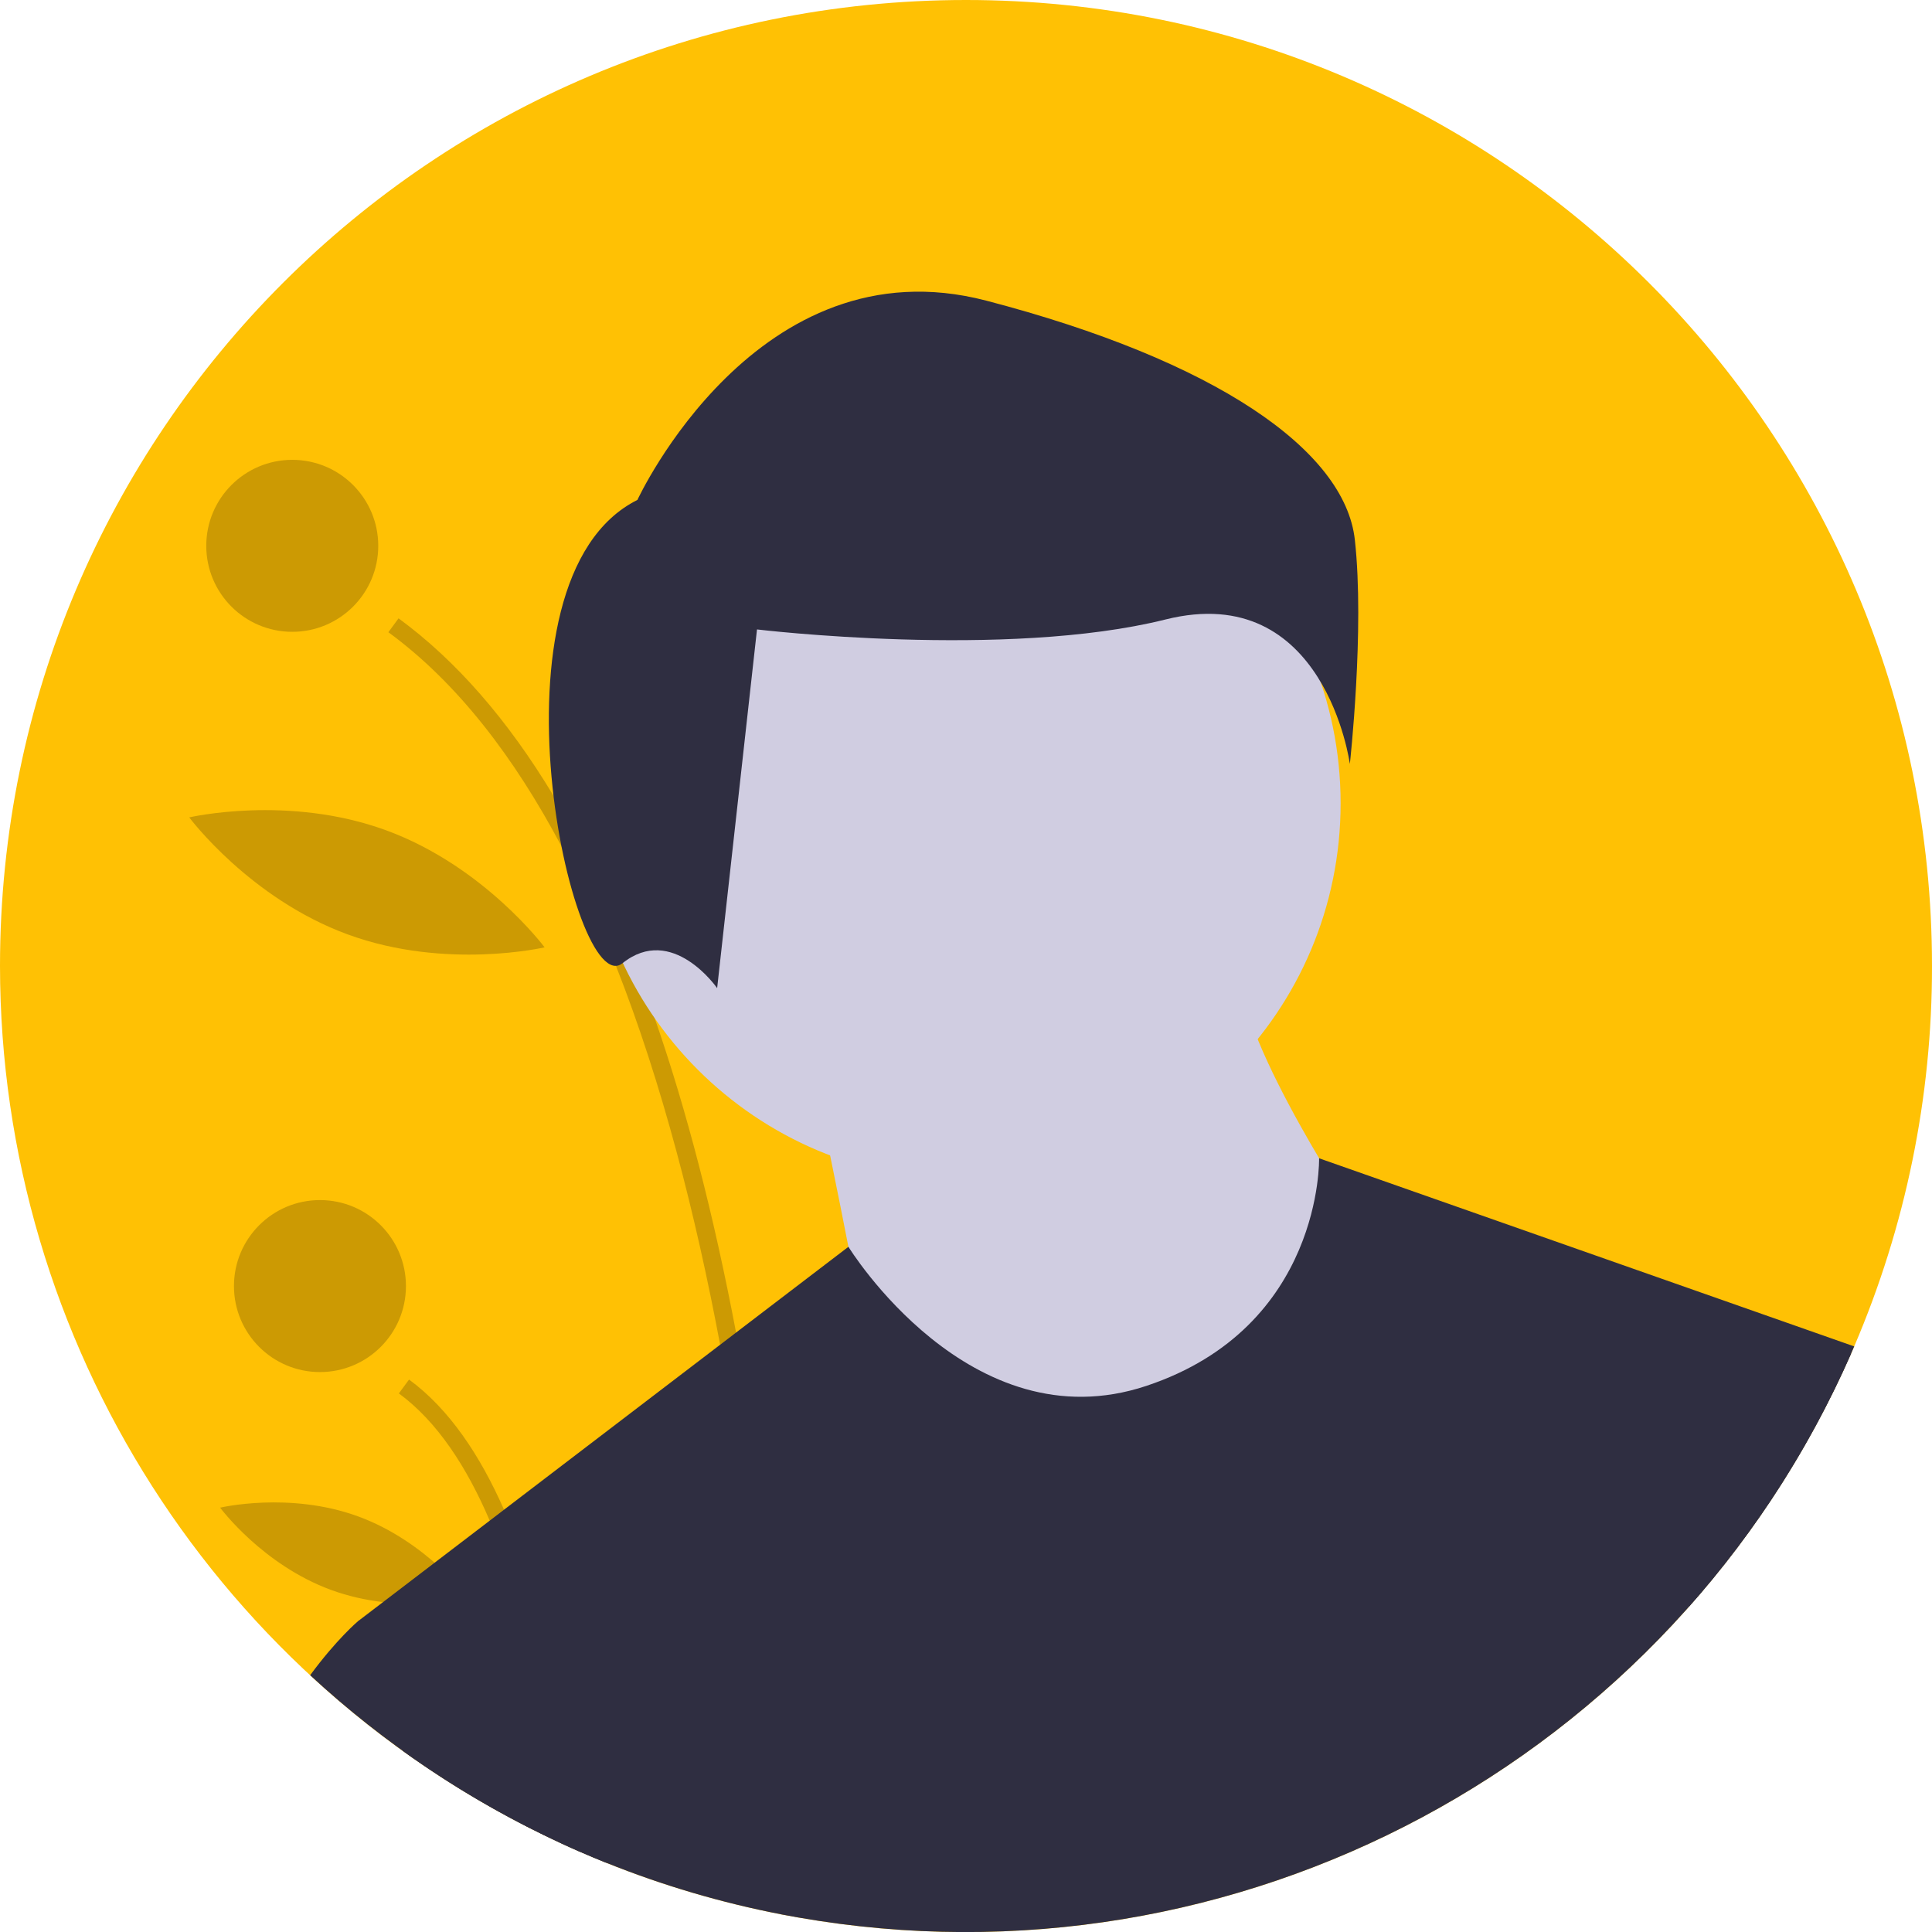
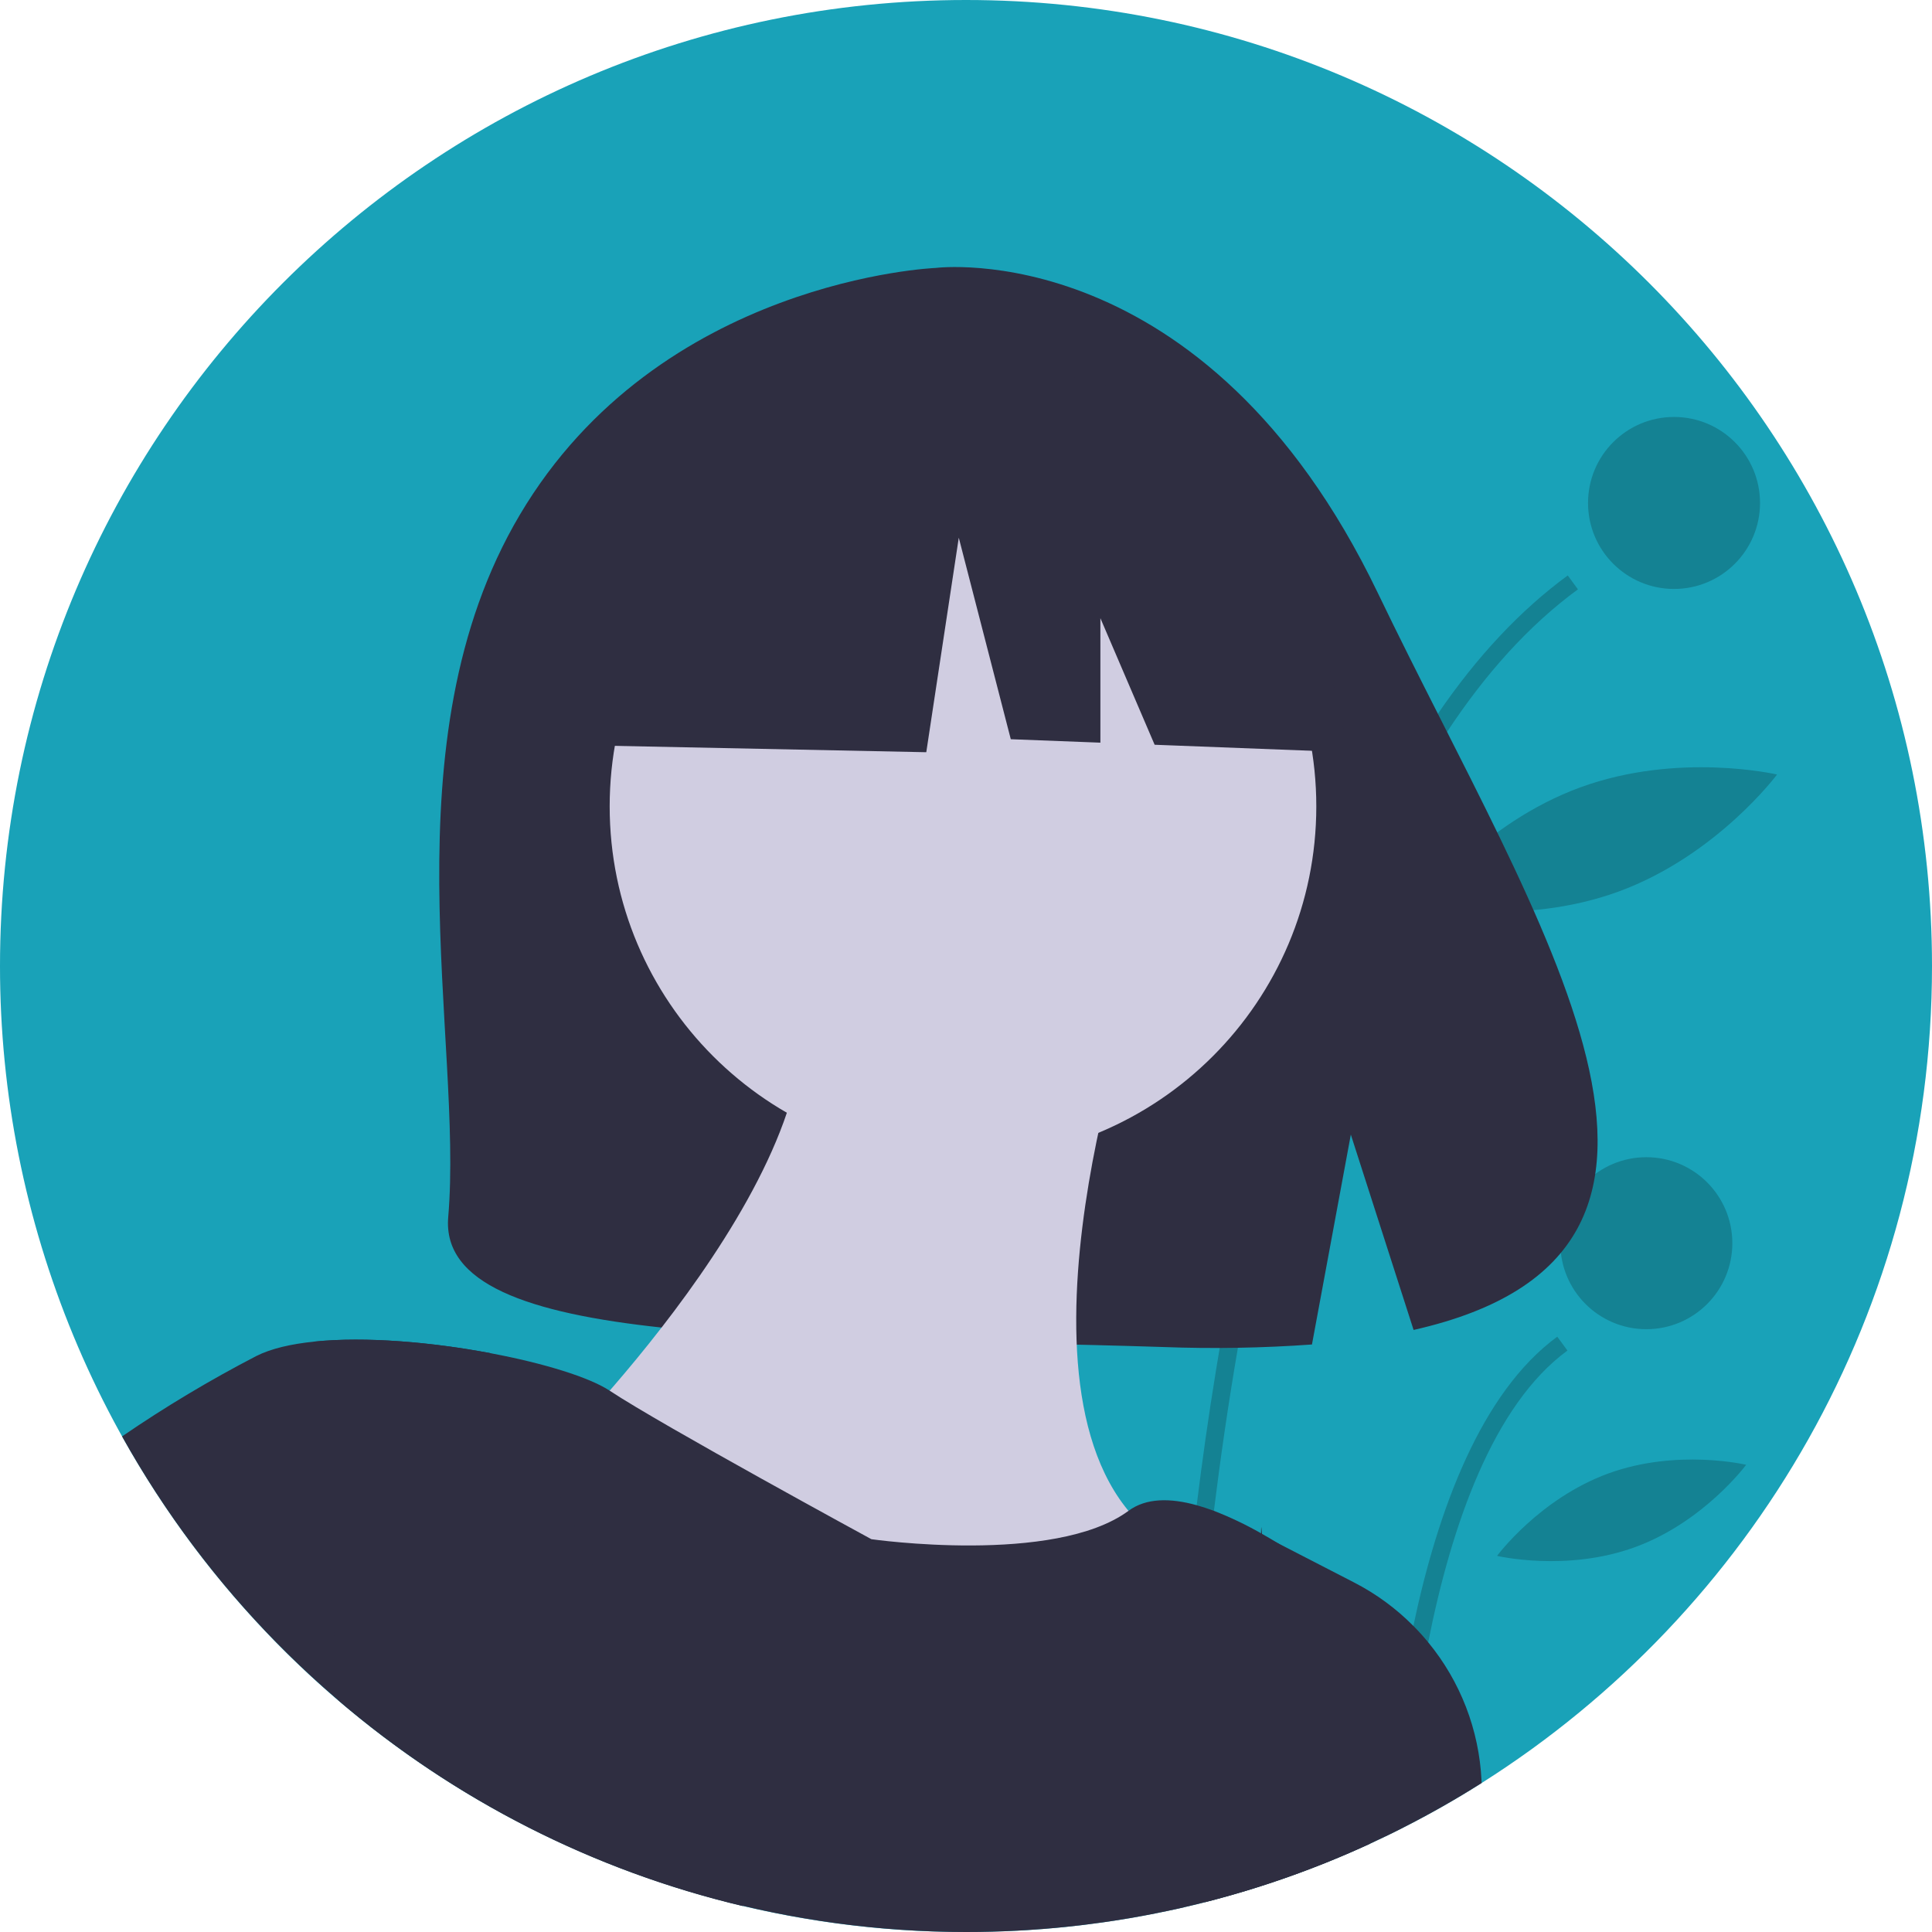
- <svg xmlns="http://www.w3.org/2000/svg" id="e59edb86-a3bc-4694-8aac-31e565ca5cfc" data-name="Layer 1" width="676" height="676" viewBox="0 0 676 676">
-   <path d="M938,450a336.852,336.852,0,0,1-27.22,133.1L909.66,585.68A338.559,338.559,0,0,1,541.35,782.93q-3.045-.54-6.08-1.12a334.981,334.981,0,0,1-61.14-18.03q-4.815-1.935-9.56-4.01c-2.16-.94-4.32-1.91-6.46-2.91A338.414,338.414,0,0,1,262,450c0-186.67,151.33-338,338-338S938,263.33,938,450Z" transform="translate(-262 -112)" fill="#ffc104" />
-   <path d="M541.35,782.93q-3.045-.54-6.08-1.12c-1.32-38.31-5.85-116.94-21.3-199.29C505.52,537.45,493.79,491.25,477.52,449.95a412.604,412.604,0,0,0-19.07-41.84c-16.44-31.05-36.38-57.19-60.56-74.9l3.56-4.86q30.165,22.11,54.22,62.08,7.215,11.97,13.86,25.54,7.125,14.52,13.59,30.83,4.125,10.38,7.97,21.48,16.74,48.195,28.46,109.98,2.595,13.65,4.94,27.97C536.6,680.2,540.25,748.59,541.35,782.93Z" transform="translate(-262 -112)" opacity="0.2" />
-   <path d="M464.57,759.77c-2.16-.94-4.32-1.91-6.46-2.91-2.09-22.7-5.93-50.86-12.95-77.59A254.557,254.557,0,0,0,433.35,644.07c-8.01-18.75-18.38-34.69-31.79-44.52l3.56-4.85c14.04,10.28,24.87,26.53,33.24,45.54,9.43,21.42,15.72,46.35,19.91,70.17C461.38,728.1,463.34,745.19,464.57,759.77Z" transform="translate(-262 -112)" opacity="0.2" />
-   <circle cx="102.262" cy="190.982" r="30.089" opacity="0.2" />
-   <circle cx="111.951" cy="449.991" r="30.089" opacity="0.2" />
-   <path d="M483.714,353.521c-6.38,35.997,7.705,68.592,7.705,68.592s24.43-25.768,30.81-61.766-7.705-68.592-7.705-68.592S490.095,317.524,483.714,353.521Z" transform="translate(-262 -112)" opacity="0.2" />
-   <path d="M383.718,438.971c34.335,12.555,68.837,4.498,68.837,4.498s-21.166-28.413-55.501-40.968-68.837-4.498-68.837-4.498S349.383,426.416,383.718,438.971Z" transform="translate(-262 -112)" opacity="0.2" />
-   <path d="M377.895,668.333c24.066,8.8,48.283,3.059,48.283,3.059S411.377,651.384,387.311,642.584s-48.283-3.059-48.283-3.059S353.829,659.533,377.895,668.333Z" transform="translate(-262 -112)" opacity="0.2" />
-   <circle cx="337.306" cy="281.079" r="131.77" fill="#d0cde1" />
-   <path d="M547.833,493.965s16.471,78.239,16.471,86.474,78.239,45.296,78.239,45.296L712.546,613.382,737.253,539.261s-41.178-61.767-41.178-86.474Z" transform="translate(-262 -112)" fill="#d0cde1" />
-   <path d="M910.78,583.1,909.66,585.68A338.559,338.559,0,0,1,541.35,782.93q-3.045-.54-6.08-1.12a334.981,334.981,0,0,1-61.14-18.03q-4.815-1.935-9.56-4.01c-2.16-.94-4.32-1.91-6.46-2.91a337.593,337.593,0,0,1-55.25-32.28l-15.62-45.31,8.78-6.7,18.06-13.79,19.27-14.71,5.01-3.83,75.61-57.72,5.58-4.26,39.3-30,.01-.01s42.5,69.25,104.27,48.66,60.42-79.63,60.42-79.63Z" transform="translate(-262 -112)" fill="#2f2e41" />
-   <path d="M485.035,286.916s41.837-90.646,122.023-69.728,125.51,52.296,128.996,83.673-1.743,78.443-1.743,78.443-8.716-64.498-64.498-50.552-142.941,3.486-142.941,3.486L512.926,457.748s-15.689-22.661-33.121-8.716S429.253,314.807,485.035,286.916Z" transform="translate(-262 -112)" fill="#2f2e41" />
-   <path d="M474.13,763.78q-4.815-1.935-9.56-4.01c-2.16-.94-4.32-1.91-6.46-2.91a338.835,338.835,0,0,1-87.59-58.7c9.19-12.52,16.72-18.89,16.72-18.89h61.77l9.26,31.14Z" transform="translate(-262 -112)" fill="#2f2e41" />
-   <path d="M856.67,576.32l52.99,9.36A337.944,337.944,0,0,1,852.9,674.25Z" transform="translate(-262 -112)" fill="#2f2e41" />
+ <svg xmlns="http://www.w3.org/2000/svg" id="af854e00-ff52-4b34-bc30-9a0c0757a839" data-name="Layer 1" width="676" height="676" viewBox="0 0 676 676">
+   <path d="M938,450c0,120.33-62.88,225.98-157.58,285.87q-13.26,8.4-27.34,15.55c-2.12,1.09-4.25,2.14-6.4,3.17-1.77.86-3.56,1.7-5.35,2.53a334.828,334.828,0,0,1-57.78,20.47c-1.29.33-2.59.65-3.89.96-.97.24-1.95.47-2.93.69a2.488,2.488,0,0,1-.37.09c-2.01.47-4.02.92-6.05,1.33-1.14.24-2.28.48-3.42.71-.69.15-1.39.28-2.08.41-.87.17-1.73.33-2.6.5-.48.1-.96.18-1.45.26-1.1.2-2.2.4-3.29.59-1.86.32-3.74.63-5.61.91-1.36.21-2.71.41-4.07.6-1.6.23-3.2.44-4.81.64-.44.07-.88.12-1.32.17q-.855.105-1.71.21c-1.74.21-3.5.4-5.25.58q-1.71.18-3.42.33c-1.47.14-2.94.26-4.42.38-1.8.14-3.59.27-5.4.38-1.16.07-2.32.14-3.49.2-2.98.16-5.96.27-8.96.35-1.49.04-2.99.07-4.49.09h-.03c-1.49.02-2.99.03-4.49.03A337.827,337.827,0,0,1,262,450c0-186.67,151.33-338,338-338S938,263.33,938,450Z" transform="translate(-262 -112)" fill="#19a2b8" />
+   <path d="M814.11,318.21c-17.36,12.71-32.53,29.77-45.79,49.87-37.74,57.19-60.02,139.03-73.18,215.5-3.36,19.54-6.13,38.73-8.4,57.06-7.82,63.05-9.85,116.05-10.38,138.69-2.01.47-4.02.92-6.05,1.33.35-17.33,1.6-54.84,6.01-101.59q.855-9.06,1.88-18.56,1.14-10.68,2.52-21.84c1.9-15.35,4.14-31.26,6.79-47.44q.63-3.825,1.27-7.6c16.67-97.79,42.25-172.05,76.33-221.89q20.64-30.21,45.44-48.39Z" transform="translate(-262 -112)" opacity="0.2" />
+   <path d="M810.44,584.55c-26.01,19.06-40.58,61.12-48.72,102.09a556.777,556.777,0,0,0-8.64,64.78c-2.12,1.09-4.25,2.14-6.4,3.17A545.863,545.863,0,0,1,756.53,680.9C765.09,640.32,780.21,599.24,806.88,579.7Z" transform="translate(-262 -112)" opacity="0.2" />
+   <circle cx="585.738" cy="175.982" r="30.089" opacity="0.2" />
+   <circle cx="576.049" cy="434.991" r="30.089" opacity="0.2" />
+   <path d="M728.286,338.521c6.38,35.997-7.705,68.592-7.705,68.592s-24.43-25.768-30.81-61.766,7.705-68.592,7.705-68.592S721.905,302.524,728.286,338.521Z" transform="translate(-262 -112)" opacity="0.2" />
+   <path d="M828.282,423.971c-34.335,12.555-68.837,4.498-68.837,4.498s21.166-28.413,55.501-40.968,68.837-4.498,68.837-4.498S862.617,411.416,828.282,423.971Z" transform="translate(-262 -112)" opacity="0.2" />
+   <path d="M834.105,653.333c-24.066,8.8-48.283,3.059-48.283,3.059s14.802-20.008,38.868-28.808,48.283-3.059,48.283-3.059S858.171,644.533,834.105,653.333Z" transform="translate(-262 -112)" opacity="0.2" />
+   <path d="M443.853,292.179c48.875-82.584,145.571-86.433,145.571-86.433s94.224-12.049,154.669,113.727c56.339,117.234,134.094,230.426,12.518,257.869l-21.96-68.35-13.6,73.438a475.697,475.697,0,0,1-52.018.889C538.835,579.117,414.841,584.55,418.833,537.829,424.141,475.721,396.826,371.641,443.853,292.179Z" transform="translate(-262 -112)" fill="#2f2e41" />
+   <circle cx="336.946" cy="282.159" r="123.623" fill="#d0cde1" />
+   <path d="M658.468,462.839s-50.365,146.516,9.157,187.724S571.474,719.243,530.266,691.771s-73.258-73.258-73.258-73.258S562.316,513.204,539.423,453.682Z" transform="translate(-262 -112)" fill="#d0cde1" />
+   <path d="M750.04,682.61l-8.71,74.51a334.828,334.828,0,0,1-57.78,20.47c-1.29.33-2.59.65-3.89.96-.97.24-1.95.47-2.93.69a2.488,2.488,0,0,1-.37.09c-2.01.47-4.02.92-6.05,1.33-1.14.24-2.28.48-3.42.71-.69.15-1.39.28-2.08.41-.87.17-1.73.33-2.6.5-.48.1-.96.18-1.45.26-1.1.2-2.2.4-3.29.59-1.86.32-3.74.63-5.61.91-1.36.21-2.71.41-4.07.6-1.6.23-3.2.44-4.81.64-.44.07-.88.12-1.32.17q-.855.105-1.71.21c-1.74.21-3.5.4-5.25.58q-1.71.18-3.42.33c-1.47.14-2.94.26-4.42.38-1.8.14-3.59.27-5.4.38-1.16.07-2.32.14-3.49.2-2.98.16-5.96.27-8.96.35-1.49.04-2.99.07-4.49.09h-.03c-1.49.02-2.99.03-4.49.03A338.3,338.3,0,0,1,304.71,614.59a446.377,446.377,0,0,1,46.99-28.13c5.17-2.61,12.18-4.21,20.19-5.03,18.09-1.88,41.53.22,61.86,4.07,18.54,3.48,34.52,8.43,41.57,13.1,18.32,12.13,91.58,51.96,91.58,51.96s64.07,9.16,89.95-9.92c.01,0,.01-.01.02-.01,6.1-4.52,14.54-4.55,23.85-1.96q2.955.825,6.02,1.97a121.627,121.627,0,0,1,16.48,7.85c.12.07.23.13.35.2,1.87,1.05,3.73,2.15,5.57,3.28C730.93,665.25,750.04,682.61,750.04,682.61Z" transform="translate(-262 -112)" fill="#2f2e41" />
+   <path d="M380.25,706.82c-2.96-54.98-6.32-100.02-8.36-125.39,18.09-1.88,41.53.22,61.86,4.07,16.55,33.16,53.85,109.7,88.18,193.44A336.988,336.988,0,0,1,380.25,706.82Z" transform="translate(-262 -112)" fill="#2f2e41" />
+   <path d="M701.96,648.27l1.22.63C703.06,650.2,702.77,651,701.96,648.27Z" transform="translate(-262 -112)" fill="#2f2e41" />
+   <path d="M703.57,648.69c.01.14.03.29.04.43l-.43-.22c.01-.13.02-.27.04-.41C703.32,646.74,703.2,644.67,703.57,648.69Z" transform="translate(-262 -112)" fill="#2f2e41" />
+   <path d="M780.42,735.87q-13.26,8.4-27.34,15.55c-2.12,1.09-4.25,2.14-6.4,3.17-1.77.86-3.56,1.7-5.35,2.53a334.828,334.828,0,0,1-57.78,20.47c14.41-46.53,23.54-92.47,20.06-128.47l5.53,2.85,26.65,13.73A81.909,81.909,0,0,1,756.53,680.9a75.926,75.926,0,0,1,5.19,5.74A82.262,82.262,0,0,1,780.38,735C780.39,735.29,780.41,735.58,780.42,735.87Z" transform="translate(-262 -112)" fill="#2f2e41" />
+   <path d="M479.198,284.218l95.531-50.04,59.936,9.3a107.149,107.149,0,0,1,88.074,82.221l11.208,49.5-67.944-2.613-18.981-44.289v43.559l-31.351-1.206-18.196-70.511-11.373,75.06L474.648,372.925Z" transform="translate(-262 -112)" fill="#2f2e41" />
</svg>
